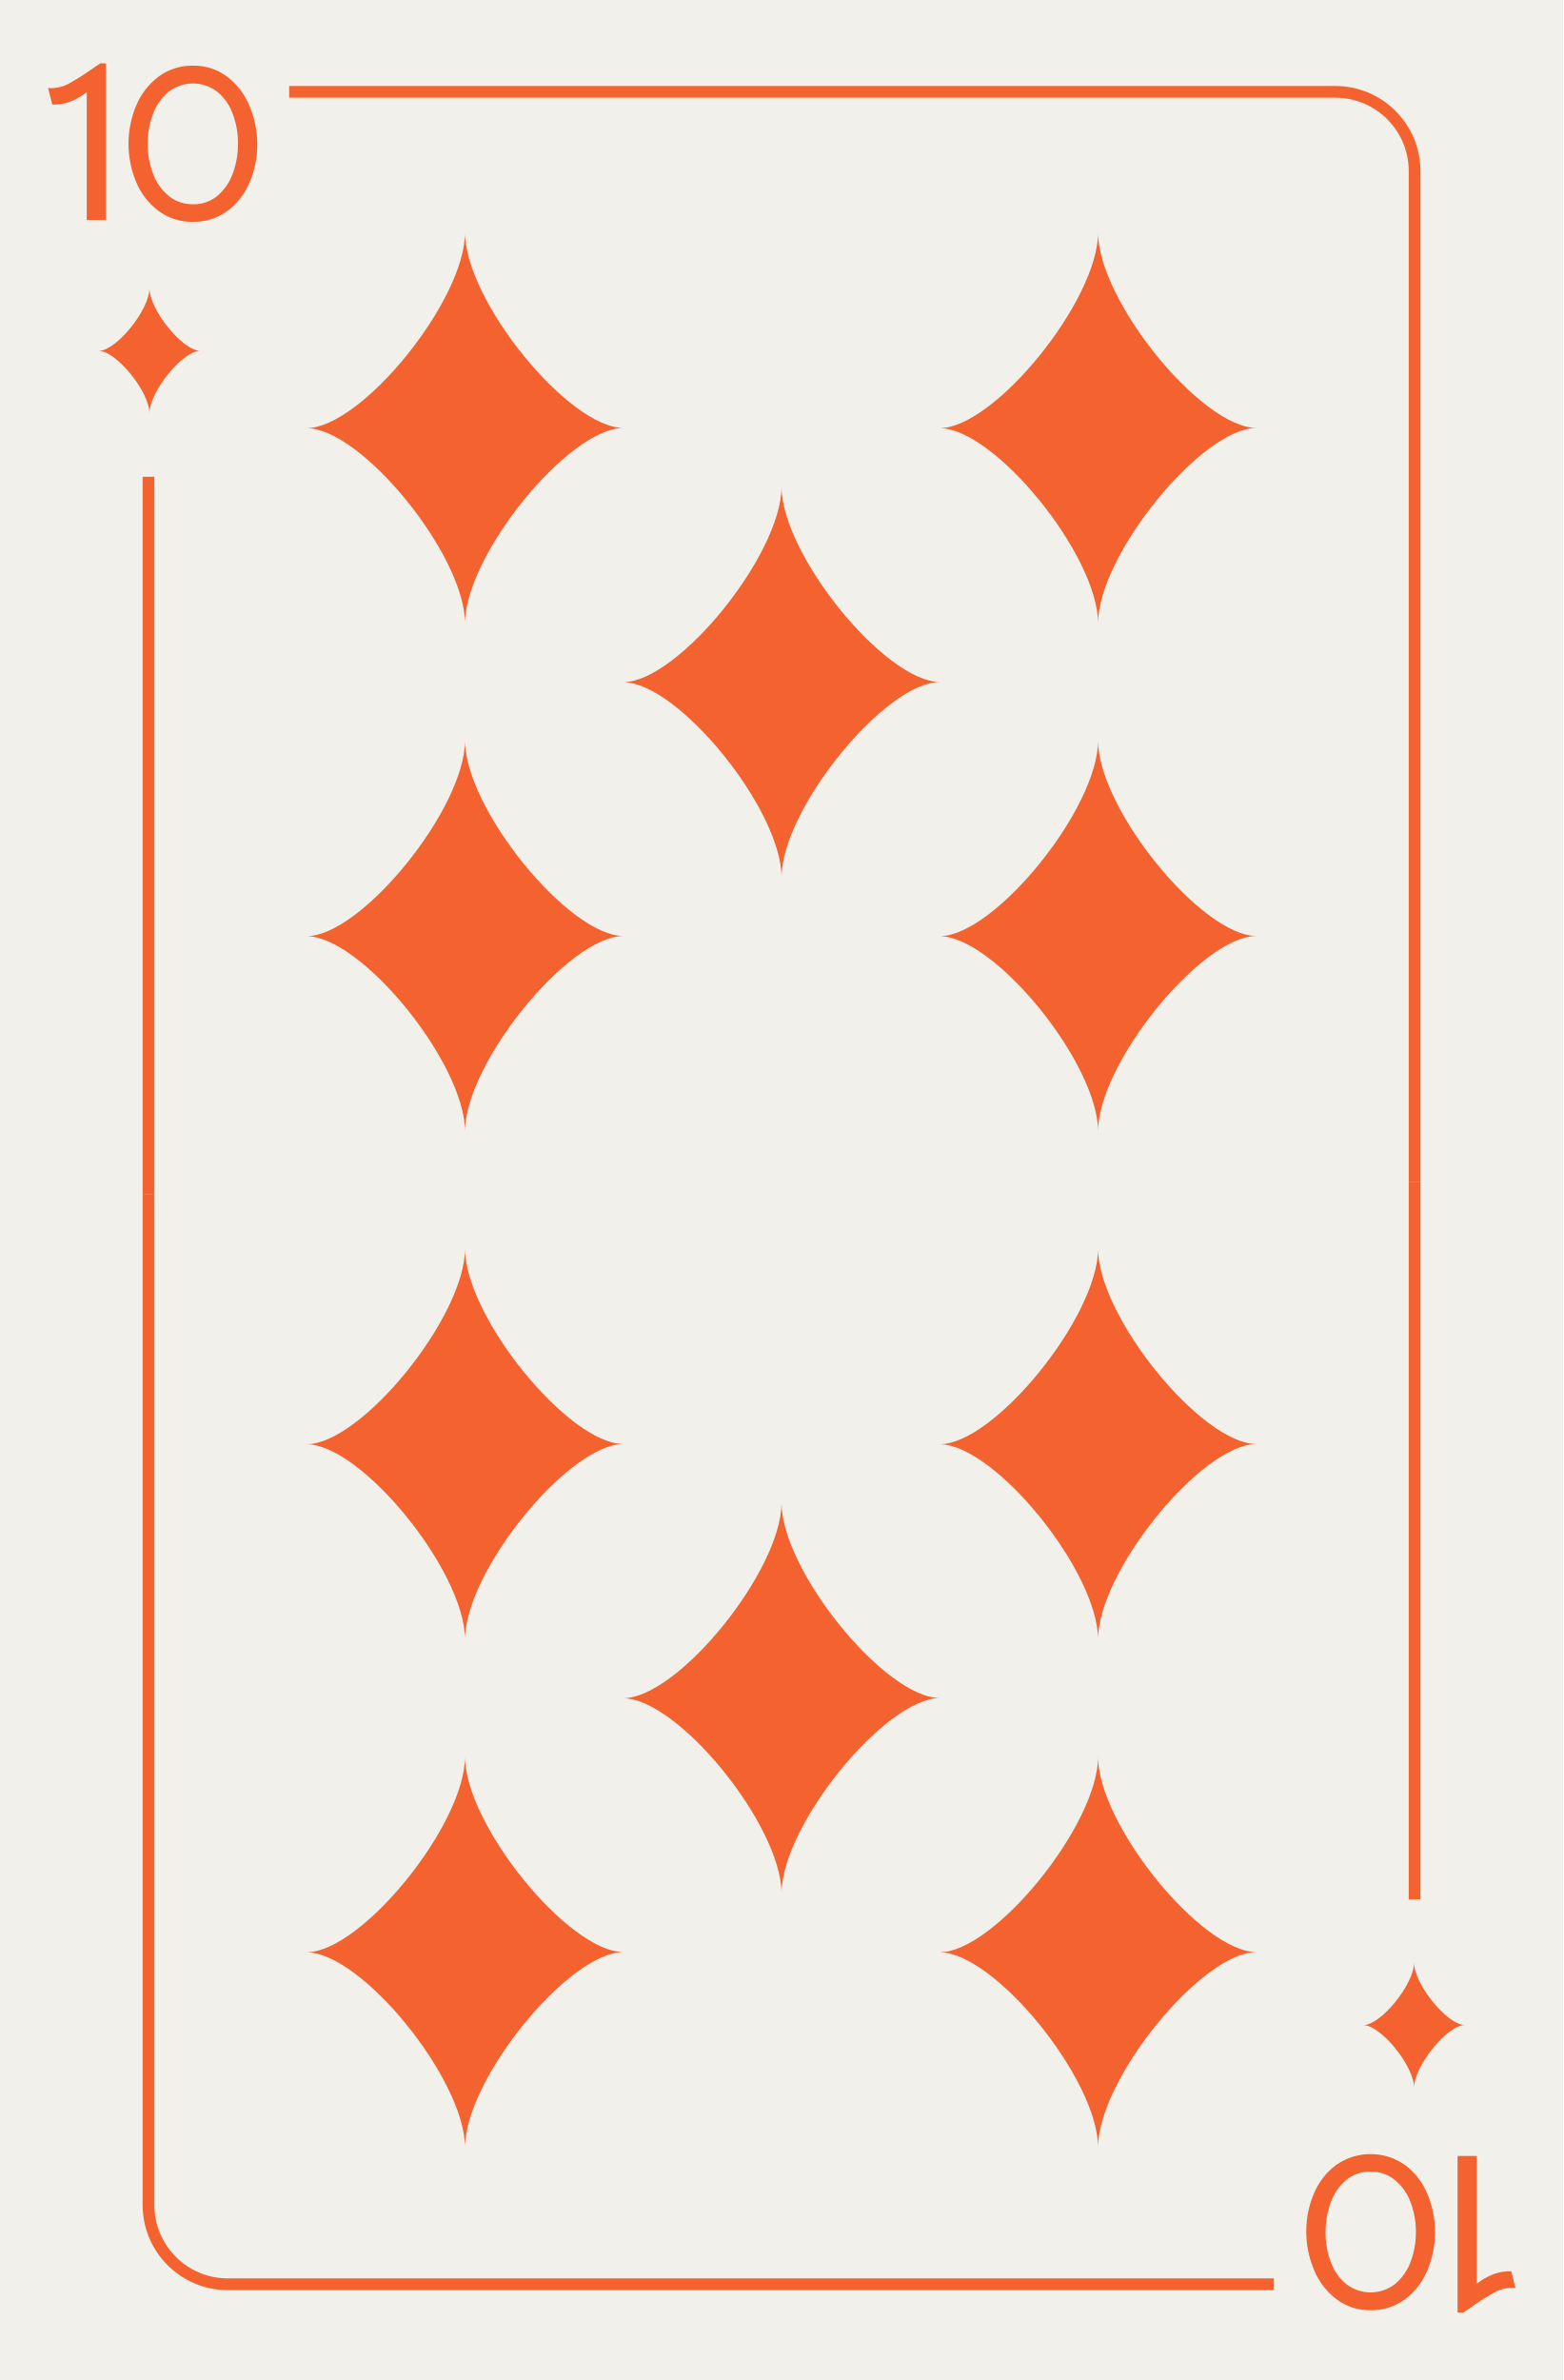
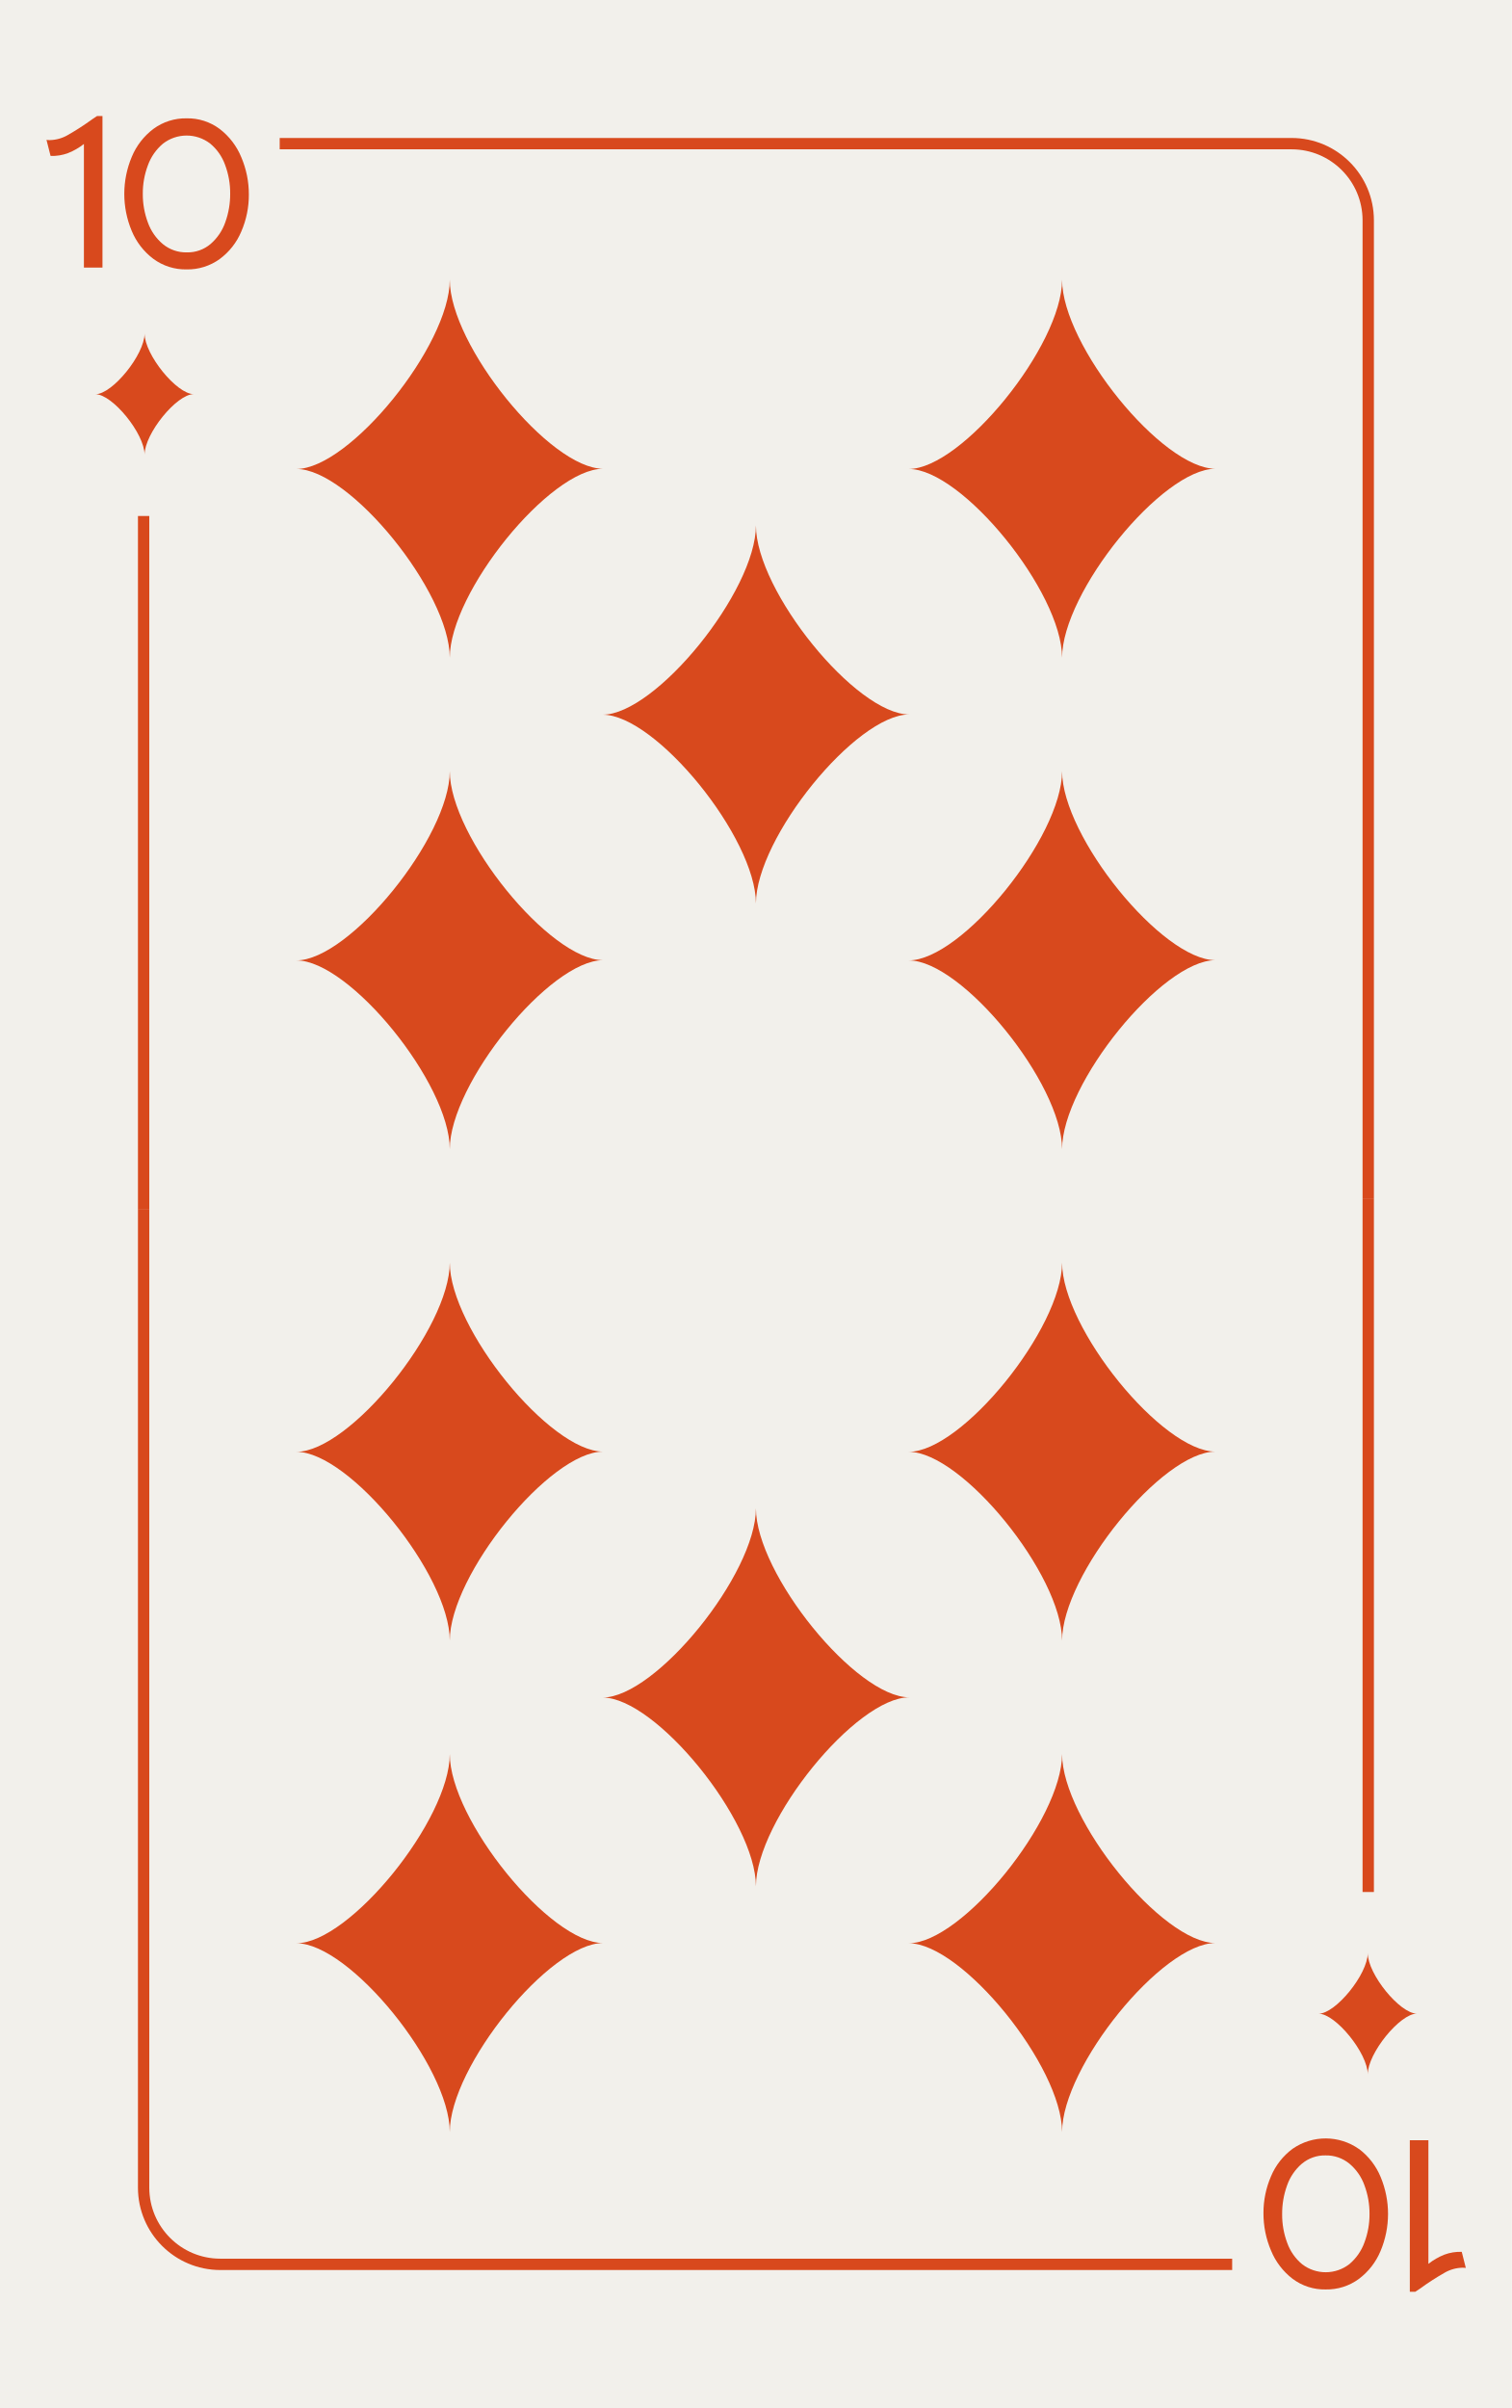
- <svg xmlns="http://www.w3.org/2000/svg" viewBox="0 0 800 1218">
+ <svg xmlns="http://www.w3.org/2000/svg" viewBox="0 0 800 1274">
  <defs>
-     <style>.cls-1{fill:#f2f0eb;}.cls-2{fill:#f4622f;}</style>
+     <style>.cls-1{fill:#f2f0eb;}.cls-2{fill:#d8491d;}</style>
  </defs>
  <g id="Layer_2" data-name="Layer 2">
-     <rect class="cls-1" width="800" height="1218" />
+     <rect class="cls-1" width="800" height="1274" />
  </g>
  <g id="Layer_1" data-name="Layer 1">
-     <rect class="cls-2" x="73" y="244" width="6" height="367" />
-     <path class="cls-2" d="M727,605h-6V87.54A37.58,37.58,0,0,0,683.46,50H148V44H683.46A43.59,43.59,0,0,1,727,87.54Z" />
-     <path class="cls-2" d="M36,52a23.87,23.87,0,0,1-9.24,1.5L24.6,45a9.94,9.94,0,0,0,1.8.12,19.7,19.7,0,0,0,9.42-2.64,141.27,141.27,0,0,0,13-8.4q.84-.48,2.52-1.68h2.88v80.16H44.4V47.17A33.7,33.7,0,0,1,36,52Z" />
-     <path class="cls-2" d="M81.06,107.89a35.49,35.49,0,0,1-11.4-14.82A50.64,50.64,0,0,1,69.72,54,35.51,35.51,0,0,1,81.18,39.19a28.64,28.64,0,0,1,17.58-5.58,28.18,28.18,0,0,1,17.52,5.64,36,36,0,0,1,11.4,14.94,49.86,49.86,0,0,1,4,19.74,48.57,48.57,0,0,1-4,19.56,34.7,34.7,0,0,1-11.46,14.58,28.88,28.88,0,0,1-17.46,5.46A28.62,28.62,0,0,1,81.06,107.89Zm30.36-7.8a26.84,26.84,0,0,0,7.8-11.52,43.82,43.82,0,0,0,2.58-15.12,42.41,42.41,0,0,0-2.7-15.24,26,26,0,0,0-7.92-11.28,20.41,20.41,0,0,0-25,.12,26.87,26.87,0,0,0-7.92,11.4,42.07,42.07,0,0,0-2.7,15.12,42.56,42.56,0,0,0,2.7,15.18,26.59,26.59,0,0,0,8,11.46,19.27,19.27,0,0,0,12.6,4.32A18.71,18.71,0,0,0,111.42,100.09Z" />
-     <path class="cls-2" d="M76.5,211.57c0-11.14-17-32-26-32,9,0,26-21,26-32.11,0,11.14,17,32.07,26,32.07C93.49,179.5,76.5,200.43,76.5,211.57Z" />
-     <rect class="cls-2" x="721" y="605" width="6" height="367" />
-     <path class="cls-2" d="M652,1172H116.54A43.59,43.59,0,0,1,73,1128.46V611h6v517.46A37.58,37.58,0,0,0,116.54,1166H652Z" />
-     <path class="cls-2" d="M764.24,1163.88a23.87,23.87,0,0,1,9.24-1.5l2.16,8.52a9.94,9.94,0,0,0-1.8-.12,19.7,19.7,0,0,0-9.42,2.64,141.27,141.27,0,0,0-13,8.4q-.84.48-2.52,1.68H746v-80.16h9.84v65.4A33.7,33.7,0,0,1,764.24,1163.88Z" />
-     <path class="cls-2" d="M719.18,1108a35.49,35.49,0,0,1,11.4,14.82,50.64,50.64,0,0,1-.06,39.12,35.51,35.51,0,0,1-11.46,14.76,28.64,28.64,0,0,1-17.58,5.58,28.18,28.18,0,0,1-17.52-5.64,36,36,0,0,1-11.4-14.94,49.86,49.86,0,0,1-4-19.74,48.57,48.57,0,0,1,4-19.56A34.7,34.7,0,0,1,684,1107.84a30.62,30.62,0,0,1,35.16.18Zm-30.36,7.8a26.84,26.84,0,0,0-7.8,11.52,43.82,43.82,0,0,0-2.58,15.12,42.41,42.41,0,0,0,2.7,15.24,26,26,0,0,0,7.92,11.28,20.41,20.41,0,0,0,25-.12,26.87,26.87,0,0,0,7.92-11.4,42.07,42.07,0,0,0,2.7-15.12,42.56,42.56,0,0,0-2.7-15.18,26.59,26.59,0,0,0-8-11.46,19.27,19.27,0,0,0-12.6-4.32A18.71,18.71,0,0,0,688.82,1115.82Z" />
-     <path class="cls-2" d="M723.74,1004.34c0,11.13,17,32,26,32-9,0-26,21-26,32.1,0-11.13-17-32.06-26-32.06C706.75,1036.41,723.74,1015.47,723.74,1004.34Z" />
-     <path class="cls-2" d="M238,319c0-34.71-53-99.92-81.13-99.88C185,219.08,238,153.71,238,119c0,34.71,53,100,81.13,100C291,219,238,284.29,238,319Z" />
-     <path class="cls-2" d="M400,449c0-34.71-53-99.92-81.13-99.88C347,349.08,400,283.71,400,249c0,34.71,53,100,81.13,100C453,349,400,414.29,400,449Z" />
-     <path class="cls-2" d="M562,319c0-34.71-53-99.92-81.13-99.88C509,219.08,562,153.71,562,119c0,34.71,53,100,81.13,100C615,219,562,284.29,562,319Z" />
-     <path class="cls-2" d="M238,579c0-34.71-53-99.92-81.13-99.88C185,479.08,238,413.71,238,379c0,34.71,53,100,81.13,100C291,479,238,544.29,238,579Z" />
-     <path class="cls-2" d="M562,579c0-34.71-53-99.92-81.13-99.88C509,479.08,562,413.71,562,379c0,34.71,53,100,81.13,100C615,479,562,544.29,562,579Z" />
-     <path class="cls-2" d="M238,839c0-34.71-53-99.92-81.13-99.88C185,739.08,238,673.71,238,639c0,34.71,53,100,81.13,100C291,739,238,804.29,238,839Z" />
-     <path class="cls-2" d="M400,969c0-34.71-53-99.92-81.13-99.88C347,869.08,400,803.71,400,769c0,34.71,53,100,81.13,100C453,869,400,934.29,400,969Z" />
-     <path class="cls-2" d="M562,839c0-34.71-53-99.92-81.13-99.88C509,739.08,562,673.71,562,639c0,34.71,53,100,81.13,100C615,739,562,804.29,562,839Z" />
-     <path class="cls-2" d="M238,1099c0-34.71-53-99.92-81.13-99.88C185,999.08,238,933.71,238,899c0,34.71,53,100,81.13,100C291,999,238,1064.29,238,1099Z" />
-     <path class="cls-2" d="M562,1099c0-34.71-53-99.92-81.13-99.88C509,999.08,562,933.71,562,899c0,34.71,53,100,81.13,100C615,999,562,1064.29,562,1099Z" />
+     <rect class="cls-2" x="73" y="273" width="6" height="367" />
+     <path class="cls-2" d="M727,634h-6V116.54A37.58,37.58,0,0,0,683.46,79H148V73H683.46A43.59,43.59,0,0,1,727,116.54Z" />
+     <path class="cls-2" d="M36,81a23.87,23.87,0,0,1-9.24,1.5L24.6,74a9.94,9.94,0,0,0,1.8.12,19.7,19.7,0,0,0,9.42-2.64,141.27,141.27,0,0,0,13-8.4q.84-.48,2.52-1.68h2.88v80.16H44.4V76.17A33.7,33.7,0,0,1,36,81Z" />
+     <path class="cls-2" d="M81.06,136.89a35.49,35.49,0,0,1-11.4-14.82A50.64,50.64,0,0,1,69.72,83,35.51,35.51,0,0,1,81.18,68.19a28.64,28.64,0,0,1,17.58-5.58,28.18,28.18,0,0,1,17.52,5.64,36,36,0,0,1,11.4,14.94,49.86,49.86,0,0,1,4,19.74,48.57,48.57,0,0,1-4,19.56,34.7,34.7,0,0,1-11.46,14.58,28.88,28.88,0,0,1-17.46,5.46A28.62,28.62,0,0,1,81.06,136.89Zm30.36-7.8a26.84,26.84,0,0,0,7.8-11.52,43.82,43.82,0,0,0,2.58-15.12,42.41,42.41,0,0,0-2.7-15.24,26,26,0,0,0-7.92-11.28,20.41,20.41,0,0,0-25,.12,26.87,26.87,0,0,0-7.92,11.4,42.07,42.07,0,0,0-2.7,15.12,42.56,42.56,0,0,0,2.7,15.18,26.59,26.59,0,0,0,8,11.46,19.27,19.27,0,0,0,12.6,4.32A18.71,18.71,0,0,0,111.42,129.09Z" />
+     <path class="cls-2" d="M76.5,240.57c0-11.13-17-32-26-32,9,0,26-21,26-32.1,0,11.13,17,32.06,26,32.06C93.49,208.5,76.5,229.44,76.5,240.57Z" />
+     <rect class="cls-2" x="721" y="634" width="6" height="367" />
+     <path class="cls-2" d="M652,1201H116.54A43.59,43.59,0,0,1,73,1157.46V640h6v517.46A37.58,37.58,0,0,0,116.54,1195H652Z" />
+     <path class="cls-2" d="M764.24,1192.88a23.87,23.87,0,0,1,9.24-1.5l2.16,8.52a9.94,9.94,0,0,0-1.8-.12,19.7,19.7,0,0,0-9.42,2.64,141.27,141.27,0,0,0-13,8.4q-.84.48-2.52,1.68H746v-80.16h9.84v65.4A33.7,33.7,0,0,1,764.24,1192.88Z" />
+     <path class="cls-2" d="M719.18,1137a35.49,35.49,0,0,1,11.4,14.82,50.64,50.64,0,0,1-.06,39.12,35.51,35.51,0,0,1-11.46,14.76,28.64,28.64,0,0,1-17.58,5.58,28.18,28.18,0,0,1-17.52-5.64,36,36,0,0,1-11.4-14.94,49.86,49.86,0,0,1-4-19.74,48.57,48.57,0,0,1,4-19.56A34.7,34.7,0,0,1,684,1136.84a30.62,30.62,0,0,1,35.16.18Zm-30.36,7.8a26.84,26.84,0,0,0-7.8,11.52,43.82,43.82,0,0,0-2.58,15.12,42.41,42.41,0,0,0,2.7,15.24,26,26,0,0,0,7.92,11.28,20.41,20.41,0,0,0,25-.12,26.87,26.87,0,0,0,7.92-11.4,42.07,42.07,0,0,0,2.7-15.12,42.56,42.56,0,0,0-2.7-15.18,26.59,26.59,0,0,0-8-11.46,19.27,19.27,0,0,0-12.6-4.32A18.71,18.71,0,0,0,688.82,1144.82Z" />
+     <path class="cls-2" d="M723.74,1033.34c0,11.13,17,32,26,32-9,0-26,21-26,32.1,0-11.13-17-32.06-26-32.06C706.75,1065.41,723.74,1044.47,723.74,1033.34Z" />
+     <path class="cls-2" d="M238,348c0-34.71-53-99.92-81.13-99.88C185,248.08,238,182.71,238,148c0,34.71,53,100,81.13,100C291,248,238,313.29,238,348Z" />
+     <path class="cls-2" d="M400,478c0-34.71-53-99.92-81.13-99.88C347,378.08,400,312.71,400,278c0,34.71,53,100,81.13,100C453,378,400,443.29,400,478Z" />
+     <path class="cls-2" d="M562,348c0-34.71-53-99.92-81.13-99.88C509,248.08,562,182.71,562,148c0,34.71,53,100,81.13,100C615,248,562,313.29,562,348Z" />
+     <path class="cls-2" d="M238,608c0-34.71-53-99.92-81.13-99.88C185,508.08,238,442.71,238,408c0,34.71,53,100,81.13,100C291,508,238,573.29,238,608Z" />
+     <path class="cls-2" d="M562,608c0-34.71-53-99.92-81.13-99.88C509,508.08,562,442.71,562,408c0,34.71,53,100,81.13,100C615,508,562,573.29,562,608Z" />
+     <path class="cls-2" d="M238,868c0-34.71-53-99.92-81.13-99.88C185,768.08,238,702.71,238,668c0,34.71,53,100,81.13,100C291,768,238,833.29,238,868Z" />
+     <path class="cls-2" d="M400,998c0-34.71-53-99.92-81.13-99.88C347,898.08,400,832.71,400,798c0,34.71,53,100,81.13,100C453,898,400,963.29,400,998Z" />
+     <path class="cls-2" d="M562,868c0-34.71-53-99.92-81.13-99.88C509,768.08,562,702.71,562,668c0,34.71,53,100,81.13,100C615,768,562,833.29,562,868Z" />
+     <path class="cls-2" d="M238,1128c0-34.71-53-99.92-81.13-99.88C185,1028.08,238,962.71,238,928c0,34.71,53,100,81.13,100C291,1028,238,1093.29,238,1128Z" />
+     <path class="cls-2" d="M562,1128c0-34.71-53-99.92-81.13-99.88C509,1028.08,562,962.71,562,928c0,34.71,53,100,81.13,100C615,1028,562,1093.29,562,1128Z" />
  </g>
</svg>
